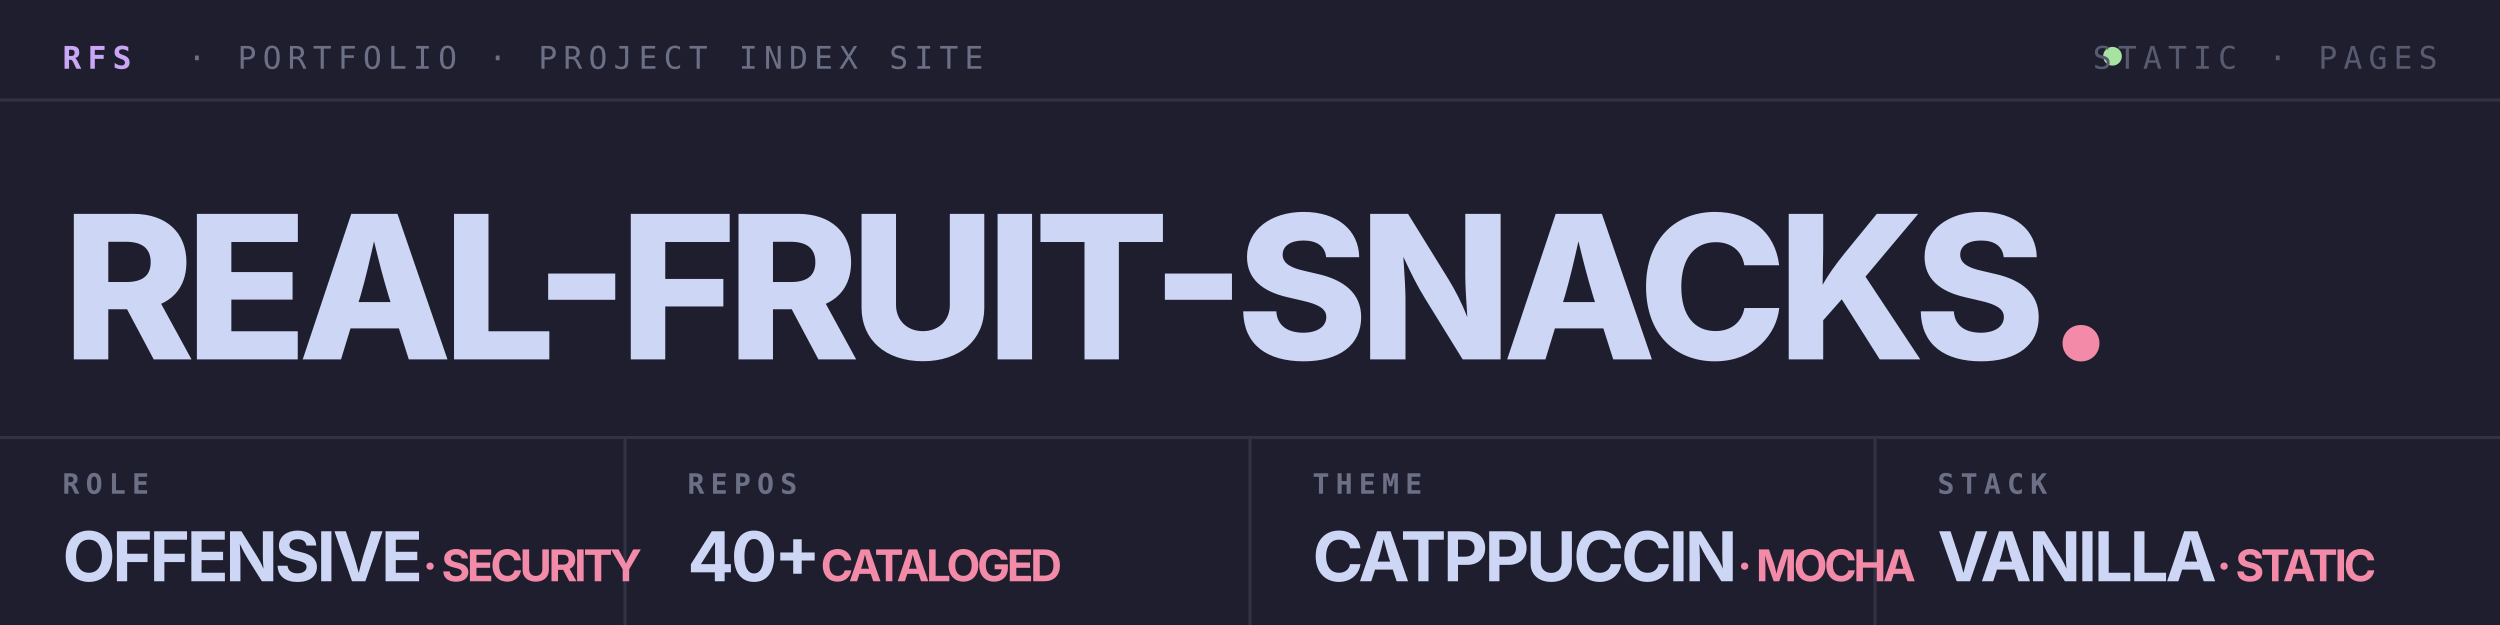
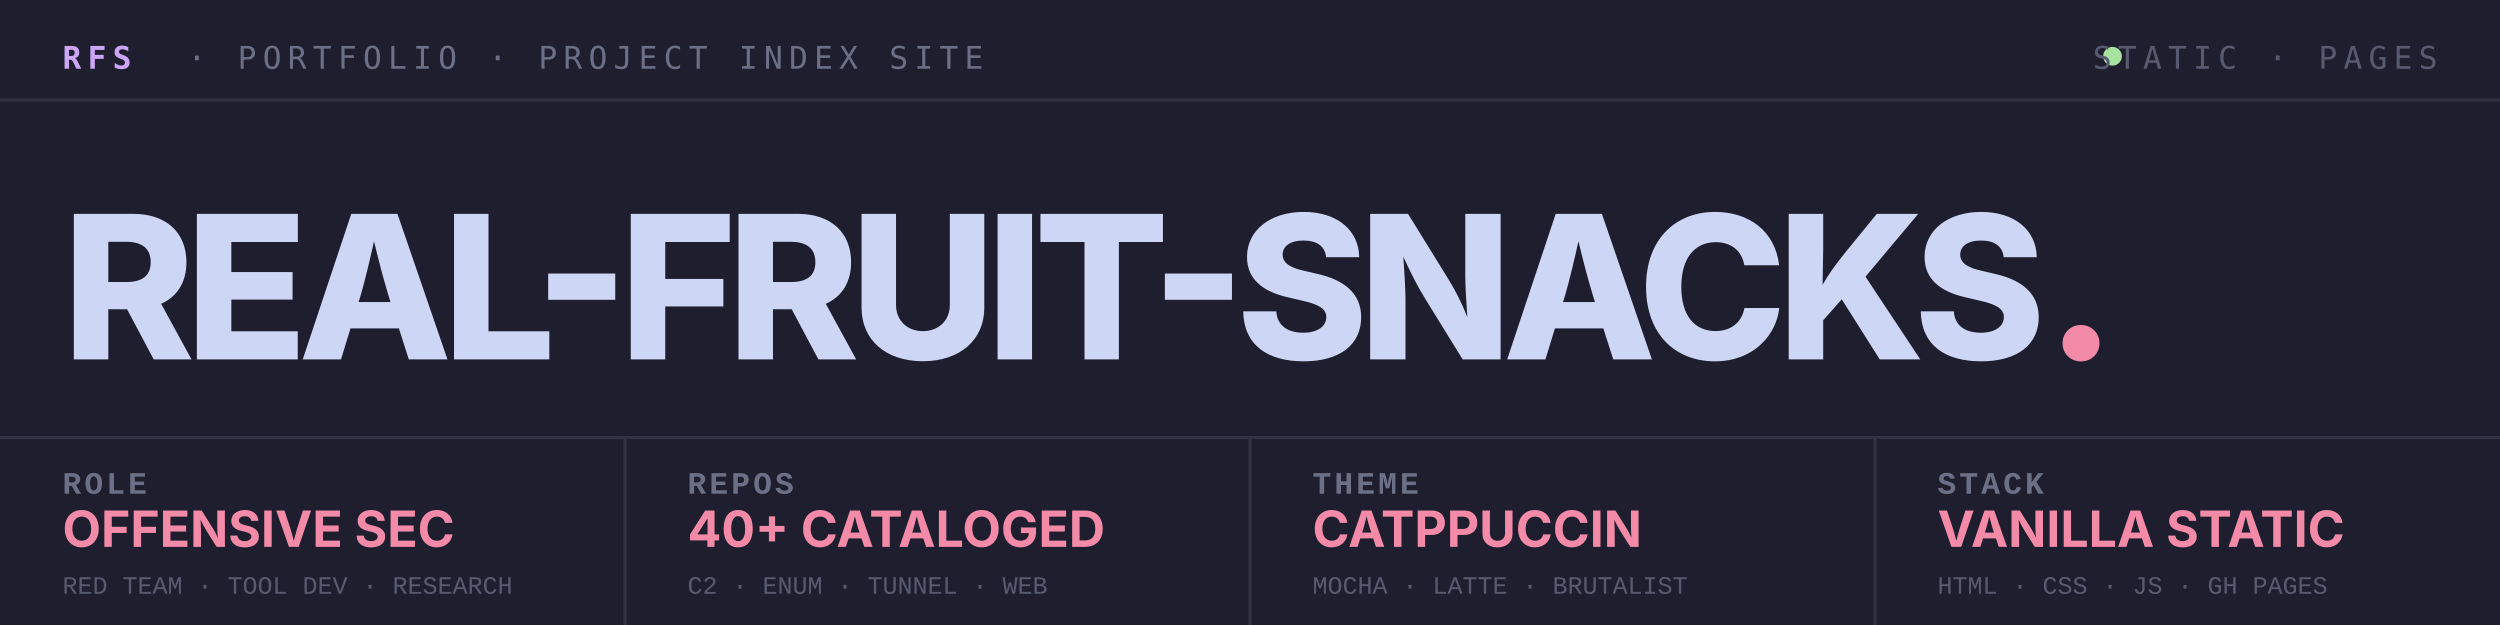
<svg xmlns="http://www.w3.org/2000/svg" viewBox="0 0 800 200" fill="none">
  <rect x="0" y="0" width="800" height="200" fill="#1e1e2e" />
  <line x1="0" y1="32" x2="800" y2="32" stroke="#313244" stroke-width="1" />
  <text x="20" y="22" font-family="'JetBrains Mono', 'SF Mono', 'Fira Code', 'Cascadia Code', monospace" font-size="10" font-weight="700" fill="#cba6f7" letter-spacing="2">RFS</text>
  <text x="60" y="22" font-family="'JetBrains Mono', 'SF Mono', 'Fira Code', 'Cascadia Code', monospace" font-size="10" font-weight="500" fill="#6c7086" letter-spacing="2">·  PORTFOLIO  ·  PROJECT INDEX SITE</text>
  <circle cx="676" cy="18" r="3" fill="#a6e3a1" />
  <text x="780" y="22" text-anchor="end" font-family="'JetBrains Mono', 'SF Mono', 'Fira Code', 'Cascadia Code', monospace" font-size="10" font-weight="500" fill="#585b70" letter-spacing="2">STATIC · PAGES</text>
  <text x="20" y="115" font-family="'Inter', 'SF Pro Display', 'Segoe UI', 'Helvetica Neue', Arial, sans-serif" font-size="64" font-weight="800" fill="#cdd6f4" letter-spacing="-3">REAL-FRUIT-SNACKS<tspan fill="#f38ba8">.</tspan>
  </text>
  <line x1="0" y1="140" x2="800" y2="140" stroke="#313244" stroke-width="1" />
  <line x1="200" y1="140" x2="200" y2="200" stroke="#313244" stroke-width="1" />
  <line x1="400" y1="140" x2="400" y2="200" stroke="#313244" stroke-width="1" />
  <line x1="600" y1="140" x2="600" y2="200" stroke="#313244" stroke-width="1" />
-   <text x="20" y="158" font-family="'JetBrains Mono', 'SF Mono', monospace" font-size="9" font-weight="600" fill="#6c7086" letter-spacing="2">ROLE</text>
-   <text x="20" y="186" font-family="'Inter', sans-serif" font-size="22" font-weight="700" fill="#cdd6f4" letter-spacing="-1">OFFENSIVE<tspan fill="#f38ba8" font-size="14"> · SECURITY</tspan>
-   </text>
-   <text x="220" y="158" font-family="'JetBrains Mono', 'SF Mono', monospace" font-size="9" font-weight="600" fill="#6c7086" letter-spacing="2">REPOS</text>
-   <text x="220" y="186" font-family="'Inter', sans-serif" font-size="22" font-weight="700" fill="#cdd6f4" letter-spacing="-1">40+<tspan fill="#f38ba8" font-size="14"> CATALOGED</tspan>
-   </text>
-   <text x="420" y="158" font-family="'JetBrains Mono', 'SF Mono', monospace" font-size="9" font-weight="600" fill="#6c7086" letter-spacing="2">THEME</text>
-   <text x="420" y="186" font-family="'Inter', sans-serif" font-size="22" font-weight="700" fill="#cdd6f4" letter-spacing="-1">CATPPUCCIN<tspan fill="#f38ba8" font-size="14"> · MOCHA</tspan>
-   </text>
-   <text x="620" y="158" font-family="'JetBrains Mono', 'SF Mono', monospace" font-size="9" font-weight="600" fill="#6c7086" letter-spacing="2">STACK</text>
-   <text x="620" y="186" font-family="'Inter', sans-serif" font-size="22" font-weight="700" fill="#cdd6f4" letter-spacing="-1">VANILLA<tspan fill="#f38ba8" font-size="14"> · STATIC</tspan>
-   </text>
+   <text x="20" y="158" font-family="'JetBrains Mono', 'Courier New', monospace" font-size="10" font-weight="600" fill="#6c7086" letter-spacing="1">ROLE</text>
+   <text x="20" y="175" font-family="'Inter', 'Helvetica Neue', Arial, sans-serif" font-size="16" font-weight="700" fill="#f38ba8" letter-spacing="0">OFFENSIVE SEC</text>
+   <text x="20" y="190" font-family="'JetBrains Mono', 'Courier New', monospace" font-size="8" fill="#585b70" letter-spacing="0">RED TEAM · TOOL DEV · RESEARCH</text>
+   <text x="220" y="158" font-family="'JetBrains Mono', 'Courier New', monospace" font-size="10" font-weight="600" fill="#6c7086" letter-spacing="1">REPOS</text>
+   <text x="220" y="175" font-family="'Inter', 'Helvetica Neue', Arial, sans-serif" font-size="16" font-weight="700" fill="#f38ba8" letter-spacing="0">40+ CATALOGED</text>
+   <text x="220" y="190" font-family="'JetBrains Mono', 'Courier New', monospace" font-size="8" fill="#585b70" letter-spacing="0">C2 · ENUM · TUNNEL · WEB</text>
+   <text x="420" y="158" font-family="'JetBrains Mono', 'Courier New', monospace" font-size="10" font-weight="600" fill="#6c7086" letter-spacing="1">THEME</text>
+   <text x="420" y="175" font-family="'Inter', 'Helvetica Neue', Arial, sans-serif" font-size="16" font-weight="700" fill="#f38ba8" letter-spacing="0">CATPPUCCIN</text>
+   <text x="420" y="190" font-family="'JetBrains Mono', 'Courier New', monospace" font-size="8" fill="#585b70" letter-spacing="0">MOCHA · LATTE · BRUTALIST</text>
+   <text x="620" y="158" font-family="'JetBrains Mono', 'Courier New', monospace" font-size="10" font-weight="600" fill="#6c7086" letter-spacing="1">STACK</text>
+   <text x="620" y="175" font-family="'Inter', 'Helvetica Neue', Arial, sans-serif" font-size="16" font-weight="700" fill="#f38ba8" letter-spacing="0">VANILLA STATIC</text>
+   <text x="620" y="190" font-family="'JetBrains Mono', 'Courier New', monospace" font-size="8" fill="#585b70" letter-spacing="0">HTML · CSS · JS · GH PAGES</text>
</svg>
